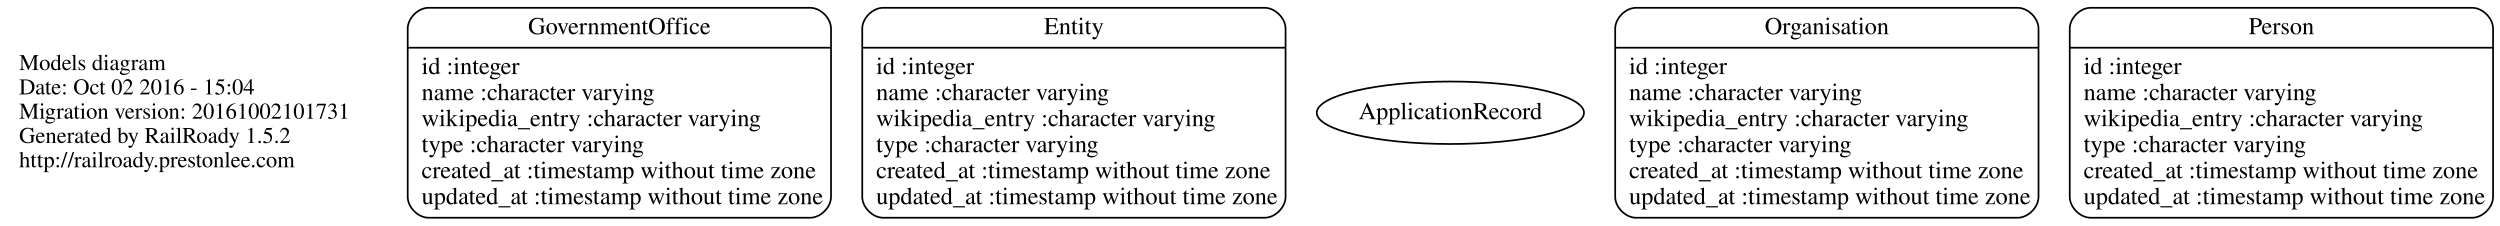
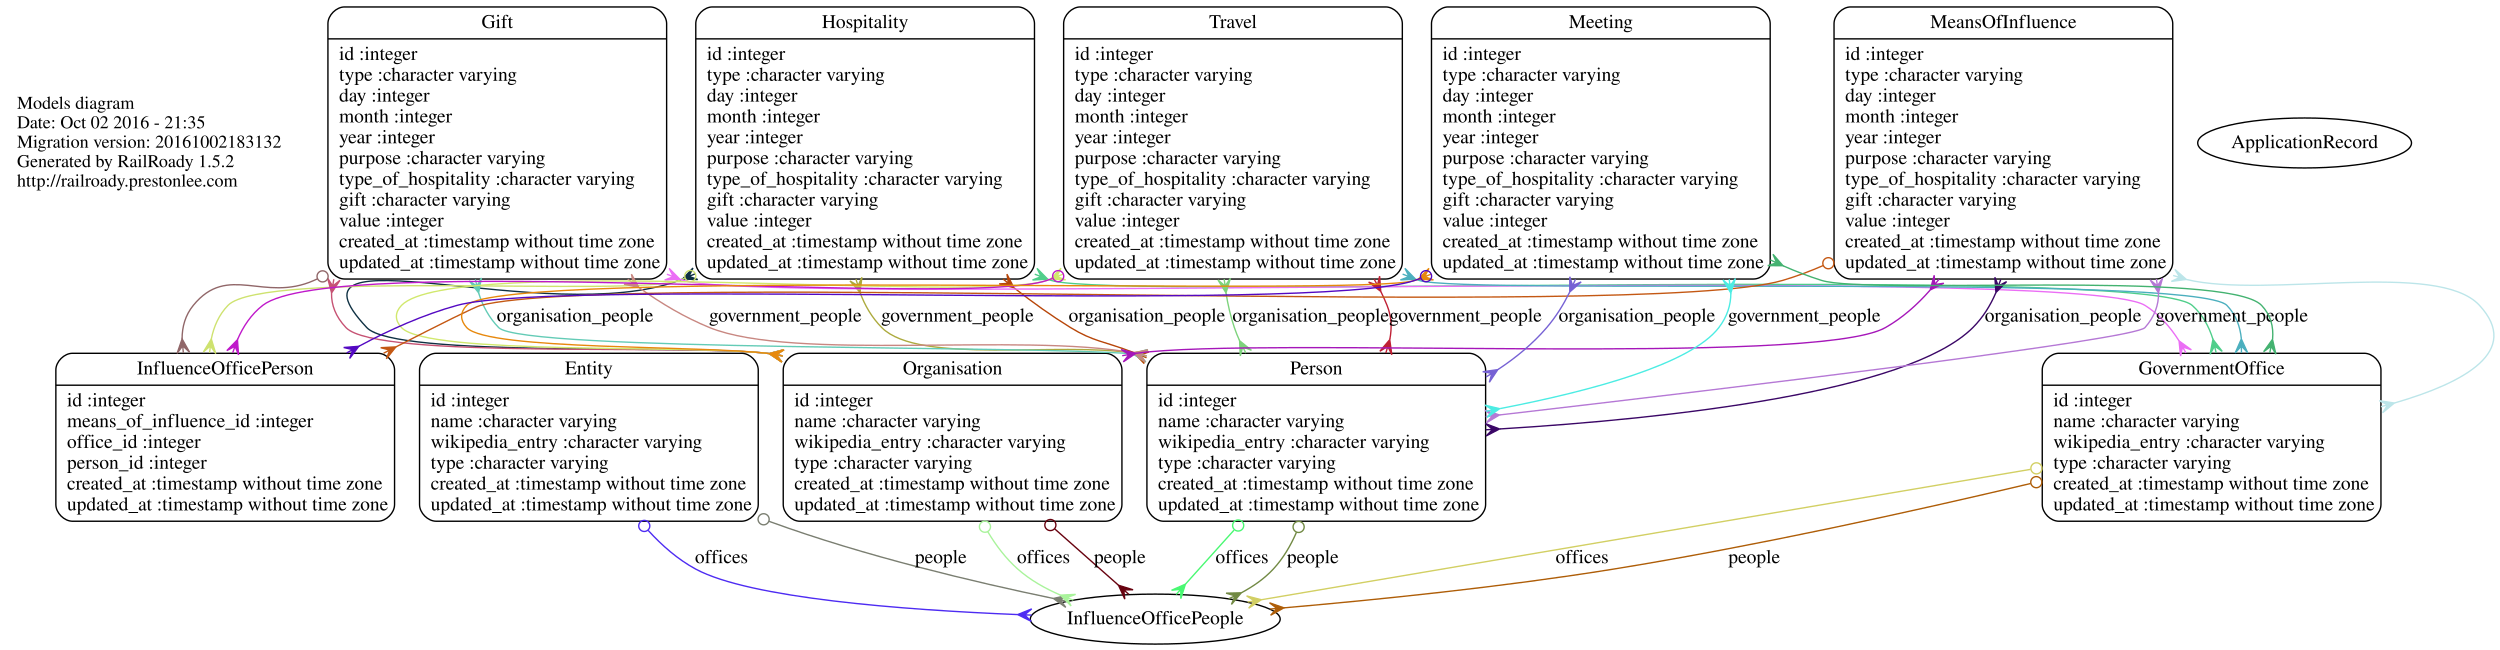
- <svg xmlns="http://www.w3.org/2000/svg" width="1441pt" height="130pt" viewBox="0.00 0.00 1441.00 130.00">
-   <g id="graph0" class="graph" transform="scale(1 1) rotate(0) translate(4 126)">
-     <polygon fill="none" stroke="none" points="-4,4 -4,-126 1437,-126 1437,4 -4,4" />
+ <svg xmlns="http://www.w3.org/2000/svg" width="1801pt" height="468pt" viewBox="0.00 0.00 1800.52 468.00">
+   <g id="graph0" class="graph" transform="scale(1 1) rotate(0) translate(4 464)">
+     <polygon fill="none" stroke="none" points="-4,4 -4,-464 1796.52,-464 1796.52,4 -4,4" />
    <g id="node1" class="node">
-       <text text-anchor="start" x="7" y="-85.6" font-family="Times,serif" font-size="13.00">Models diagram</text>
-       <text text-anchor="start" x="7" y="-71.6" font-family="Times,serif" font-size="13.00">Date: Oct 02 2016 - 15:04</text>
-       <text text-anchor="start" x="7" y="-57.6" font-family="Times,serif" font-size="13.00">Migration version: 20161002101731</text>
-       <text text-anchor="start" x="7" y="-43.6" font-family="Times,serif" font-size="13.00">Generated by RailRoady 1.5.2</text>
-       <text text-anchor="start" x="7" y="-29.6" font-family="Times,serif" font-size="13.00">http://railroady.prestonlee.com</text>
+       <text text-anchor="start" x="8" y="-385.6" font-family="Times,serif" font-size="13.00">Models diagram</text>
+       <text text-anchor="start" x="8" y="-371.6" font-family="Times,serif" font-size="13.00">Date: Oct 02 2016 - 21:35</text>
+       <text text-anchor="start" x="8" y="-357.6" font-family="Times,serif" font-size="13.00">Migration version: 20161002183132</text>
+       <text text-anchor="start" x="8" y="-343.6" font-family="Times,serif" font-size="13.00">Generated by RailRoady 1.5.2</text>
+       <text text-anchor="start" x="8" y="-329.6" font-family="Times,serif" font-size="13.00">http://railroady.prestonlee.com</text>
    </g>
    <g id="node2" class="node">
-       <path fill="none" stroke="black" d="M243,-0.5C243,-0.5 463,-0.5 463,-0.5 469,-0.5 475,-6.5 475,-12.5 475,-12.5 475,-109.5 475,-109.5 475,-115.5 469,-121.5 463,-121.5 463,-121.5 243,-121.5 243,-121.5 237,-121.5 231,-115.5 231,-109.5 231,-109.5 231,-12.5 231,-12.5 231,-6.5 237,-0.5 243,-0.5" />
-       <text text-anchor="middle" x="353" y="-106.3" font-family="Times,serif" font-size="14.00">GovernmentOffice</text>
-       <polyline fill="none" stroke="black" points="231,-98.5 475,-98.5 " />
-       <text text-anchor="start" x="239" y="-83.3" font-family="Times,serif" font-size="14.00">id :integer</text>
-       <text text-anchor="start" x="239" y="-68.3" font-family="Times,serif" font-size="14.00">name :character varying</text>
-       <text text-anchor="start" x="239" y="-53.3" font-family="Times,serif" font-size="14.00">wikipedia_entry :character varying</text>
-       <text text-anchor="start" x="239" y="-38.3" font-family="Times,serif" font-size="14.00">type :character varying</text>
-       <text text-anchor="start" x="239" y="-23.3" font-family="Times,serif" font-size="14.00">created_at :timestamp without time zone</text>
-       <text text-anchor="start" x="239" y="-8.3" font-family="Times,serif" font-size="14.00">updated_at :timestamp without time zone</text>
+       <path fill="none" stroke="black" d="M1479,-88.5C1479,-88.5 1699,-88.5 1699,-88.5 1705,-88.5 1711,-94.5 1711,-100.5 1711,-100.5 1711,-197.5 1711,-197.5 1711,-203.5 1705,-209.5 1699,-209.5 1699,-209.5 1479,-209.5 1479,-209.5 1473,-209.5 1467,-203.5 1467,-197.5 1467,-197.5 1467,-100.5 1467,-100.5 1467,-94.5 1473,-88.5 1479,-88.5" />
+       <text text-anchor="middle" x="1589" y="-194.3" font-family="Times,serif" font-size="14.00">GovernmentOffice</text>
+       <polyline fill="none" stroke="black" points="1467,-186.5 1711,-186.5 " />
+       <text text-anchor="start" x="1475" y="-171.3" font-family="Times,serif" font-size="14.00">id :integer</text>
+       <text text-anchor="start" x="1475" y="-156.3" font-family="Times,serif" font-size="14.00">name :character varying</text>
+       <text text-anchor="start" x="1475" y="-141.3" font-family="Times,serif" font-size="14.00">wikipedia_entry :character varying</text>
+       <text text-anchor="start" x="1475" y="-126.3" font-family="Times,serif" font-size="14.00">type :character varying</text>
+       <text text-anchor="start" x="1475" y="-111.3" font-family="Times,serif" font-size="14.00">created_at :timestamp without time zone</text>
+       <text text-anchor="start" x="1475" y="-96.3" font-family="Times,serif" font-size="14.00">updated_at :timestamp without time zone</text>
+     </g>
+     <g id="node13" class="node">
+       <ellipse fill="none" stroke="black" cx="828" cy="-18" rx="90.014" ry="18" />
+       <text text-anchor="middle" x="828" y="-14.3" font-family="Times,serif" font-size="14.00">InfluenceOfficePeople</text>
+     </g>
+     <g id="edge1" class="edge">
+       <path fill="none" stroke="#d2cf63" d="M1458.54,-125.885C1298.98,-98.838 1034.16,-53.947 904.411,-31.953" />
+       <ellipse fill="none" stroke="#d2cf63" cx="1462.79" cy="-126.605" rx="4" ry="4" />
+       <polygon fill="#d2cf63" stroke="#d2cf63" points="904.409,-31.953 895.302,-25.844 899.48,-31.117 894.55,-30.281 894.55,-30.281 894.55,-30.281 899.48,-31.117 893.798,-34.718 904.409,-31.953 904.409,-31.953" />
+       <text text-anchor="middle" x="1135.5" y="-58.3" font-family="Times,serif" font-size="14.00">offices</text>
+     </g>
+     <g id="edge2" class="edge">
+       <path fill="none" stroke="#ae5d07" d="M1458.71,-115.703C1373.58,-95.563 1259.73,-70.437 1158,-54 1078.34,-41.128 987.067,-31.864 920.733,-26.114" />
+       <ellipse fill="none" stroke="#ae5d07" cx="1462.71" cy="-116.651" rx="4" ry="4" />
+       <polygon fill="#ae5d07" stroke="#ae5d07" points="920.683,-26.11 911.103,-20.772 915.701,-25.683 910.719,-25.256 910.719,-25.256 910.719,-25.256 915.701,-25.683 910.335,-29.739 920.683,-26.11 920.683,-26.11" />
+       <text text-anchor="middle" x="1259.5" y="-58.3" font-family="Times,serif" font-size="14.00">people</text>
    </g>
    <g id="node3" class="node">
-       <path fill="none" stroke="black" d="M505,-0.5C505,-0.5 725,-0.5 725,-0.5 731,-0.5 737,-6.5 737,-12.5 737,-12.5 737,-109.5 737,-109.5 737,-115.5 731,-121.5 725,-121.5 725,-121.5 505,-121.5 505,-121.5 499,-121.5 493,-115.5 493,-109.5 493,-109.5 493,-12.5 493,-12.5 493,-6.5 499,-0.5 505,-0.5" />
-       <text text-anchor="middle" x="615" y="-106.3" font-family="Times,serif" font-size="14.00">Entity</text>
-       <polyline fill="none" stroke="black" points="493,-98.5 737,-98.5 " />
-       <text text-anchor="start" x="501" y="-83.3" font-family="Times,serif" font-size="14.00">id :integer</text>
-       <text text-anchor="start" x="501" y="-68.3" font-family="Times,serif" font-size="14.00">name :character varying</text>
-       <text text-anchor="start" x="501" y="-53.3" font-family="Times,serif" font-size="14.00">wikipedia_entry :character varying</text>
-       <text text-anchor="start" x="501" y="-38.3" font-family="Times,serif" font-size="14.00">type :character varying</text>
-       <text text-anchor="start" x="501" y="-23.3" font-family="Times,serif" font-size="14.00">created_at :timestamp without time zone</text>
-       <text text-anchor="start" x="501" y="-8.3" font-family="Times,serif" font-size="14.00">updated_at :timestamp without time zone</text>
+       <path fill="none" stroke="black" d="M509,-263C509,-263 729,-263 729,-263 735,-263 741,-269 741,-275 741,-275 741,-447 741,-447 741,-453 735,-459 729,-459 729,-459 509,-459 509,-459 503,-459 497,-453 497,-447 497,-447 497,-275 497,-275 497,-269 503,-263 509,-263" />
+       <text text-anchor="middle" x="619" y="-443.8" font-family="Times,serif" font-size="14.00">Hospitality</text>
+       <polyline fill="none" stroke="black" points="497,-436 741,-436 " />
+       <text text-anchor="start" x="505" y="-420.8" font-family="Times,serif" font-size="14.00">id :integer</text>
+       <text text-anchor="start" x="505" y="-405.8" font-family="Times,serif" font-size="14.00">type :character varying</text>
+       <text text-anchor="start" x="505" y="-390.8" font-family="Times,serif" font-size="14.00">day :integer</text>
+       <text text-anchor="start" x="505" y="-375.8" font-family="Times,serif" font-size="14.00">month :integer</text>
+       <text text-anchor="start" x="505" y="-360.8" font-family="Times,serif" font-size="14.00">year :integer</text>
+       <text text-anchor="start" x="505" y="-345.8" font-family="Times,serif" font-size="14.00">purpose :character varying</text>
+       <text text-anchor="start" x="505" y="-330.8" font-family="Times,serif" font-size="14.00">type_of_hospitality :character varying</text>
+       <text text-anchor="start" x="505" y="-315.8" font-family="Times,serif" font-size="14.00">gift :character varying</text>
+       <text text-anchor="start" x="505" y="-300.8" font-family="Times,serif" font-size="14.00">value :integer</text>
+       <text text-anchor="start" x="505" y="-285.8" font-family="Times,serif" font-size="14.00">created_at :timestamp without time zone</text>
+       <text text-anchor="start" x="505" y="-270.8" font-family="Times,serif" font-size="14.00">updated_at :timestamp without time zone</text>
+     </g>
+     <g id="edge7" class="edge">
+       <path fill="none" stroke="#4fce8a" d="M750.776,-262.771C751.516,-262.509 752.258,-262.251 753,-262 796.262,-247.342 1540.73,-274.202 1575,-244 1582.35,-237.522 1587.04,-228.993 1589.92,-219.712" />
+       <polygon fill="#4fce8a" stroke="#4fce8a" points="750.515,-262.872 739.565,-262.292 745.853,-264.68 741.192,-266.488 741.192,-266.488 741.192,-266.488 745.853,-264.68 742.819,-270.683 750.515,-262.872 750.515,-262.872" />
+       <polygon fill="#4fce8a" stroke="#4fce8a" points="1589.96,-219.547 1596.66,-210.872 1591.12,-214.685 1592.29,-209.823 1592.29,-209.823 1592.29,-209.823 1591.12,-214.685 1587.91,-208.773 1589.96,-219.547 1589.96,-219.547" />
+     </g>
+     <g id="node9" class="node">
+       <path fill="none" stroke="black" d="M572,-88.5C572,-88.5 792,-88.5 792,-88.5 798,-88.5 804,-94.5 804,-100.5 804,-100.5 804,-197.5 804,-197.5 804,-203.5 798,-209.5 792,-209.5 792,-209.5 572,-209.5 572,-209.5 566,-209.5 560,-203.5 560,-197.5 560,-197.5 560,-100.5 560,-100.5 560,-94.5 566,-88.5 572,-88.5" />
+       <text text-anchor="middle" x="682" y="-194.3" font-family="Times,serif" font-size="14.00">Organisation</text>
+       <polyline fill="none" stroke="black" points="560,-186.5 804,-186.5 " />
+       <text text-anchor="start" x="568" y="-171.3" font-family="Times,serif" font-size="14.00">id :integer</text>
+       <text text-anchor="start" x="568" y="-156.3" font-family="Times,serif" font-size="14.00">name :character varying</text>
+       <text text-anchor="start" x="568" y="-141.3" font-family="Times,serif" font-size="14.00">wikipedia_entry :character varying</text>
+       <text text-anchor="start" x="568" y="-126.3" font-family="Times,serif" font-size="14.00">type :character varying</text>
+       <text text-anchor="start" x="568" y="-111.3" font-family="Times,serif" font-size="14.00">created_at :timestamp without time zone</text>
+       <text text-anchor="start" x="568" y="-96.3" font-family="Times,serif" font-size="14.00">updated_at :timestamp without time zone</text>
+     </g>
+     <g id="edge4" class="edge">
+       <path fill="none" stroke="#0e3042" d="M487.202,-262.834C486.469,-262.551 485.735,-262.273 485,-262 390.193,-226.786 190.729,-301.688 260,-228 280.758,-205.918 489.87,-216.294 549.653,-209.33" />
+       <polygon fill="#0e3042" stroke="#0e3042" points="487.47,-262.946 494.969,-270.946 492.085,-264.869 496.7,-266.792 496.7,-266.792 496.7,-266.792 492.085,-264.869 498.431,-262.639 487.47,-262.946 487.47,-262.946" />
+       <polygon fill="#0e3042" stroke="#0e3042" points="549.911,-209.287 560.519,-212.065 554.841,-208.457 559.772,-207.627 559.772,-207.627 559.772,-207.627 554.841,-208.457 559.025,-203.19 549.911,-209.287 549.911,-209.287" />
+     </g>
+     <g id="node11" class="node">
+       <path fill="none" stroke="black" d="M48,-88.5C48,-88.5 268,-88.5 268,-88.5 274,-88.5 280,-94.5 280,-100.5 280,-100.5 280,-197.5 280,-197.5 280,-203.5 274,-209.5 268,-209.5 268,-209.5 48,-209.5 48,-209.5 42,-209.5 36,-203.5 36,-197.5 36,-197.5 36,-100.5 36,-100.5 36,-94.5 42,-88.5 48,-88.5" />
+       <text text-anchor="middle" x="158" y="-194.3" font-family="Times,serif" font-size="14.00">InfluenceOfficePerson</text>
+       <polyline fill="none" stroke="black" points="36,-186.5 280,-186.5 " />
+       <text text-anchor="start" x="44" y="-171.3" font-family="Times,serif" font-size="14.00">id :integer</text>
+       <text text-anchor="start" x="44" y="-156.3" font-family="Times,serif" font-size="14.00">means_of_influence_id :integer</text>
+       <text text-anchor="start" x="44" y="-141.3" font-family="Times,serif" font-size="14.00">office_id :integer</text>
+       <text text-anchor="start" x="44" y="-126.3" font-family="Times,serif" font-size="14.00">person_id :integer</text>
+       <text text-anchor="start" x="44" y="-111.3" font-family="Times,serif" font-size="14.00">created_at :timestamp without time zone</text>
+       <text text-anchor="start" x="44" y="-96.3" font-family="Times,serif" font-size="14.00">updated_at :timestamp without time zone</text>
+     </g>
+     <g id="edge3" class="edge">
+       <path fill="none" stroke="#cee26f" d="M489.052,-263.505C487.704,-262.986 486.353,-262.484 485,-262 450.945,-249.823 185.134,-270.005 160,-244 153.502,-237.277 149.812,-228.856 147.998,-219.834" />
+       <ellipse fill="none" stroke="#cee26f" cx="493.047" cy="-265.145" rx="4" ry="4" />
+       <polygon fill="#cee26f" stroke="#cee26f" points="147.991,-219.78 151.186,-209.289 147.357,-214.82 146.723,-209.86 146.723,-209.86 146.723,-209.86 147.357,-214.82 142.259,-210.431 147.991,-219.78 147.991,-219.78" />
+     </g>
+     <g id="node12" class="node">
+       <path fill="none" stroke="black" d="M834,-88.5C834,-88.5 1054,-88.5 1054,-88.5 1060,-88.5 1066,-94.5 1066,-100.5 1066,-100.5 1066,-197.5 1066,-197.5 1066,-203.5 1060,-209.5 1054,-209.5 1054,-209.5 834,-209.5 834,-209.5 828,-209.5 822,-203.5 822,-197.5 822,-197.5 822,-100.5 822,-100.5 822,-94.5 828,-88.5 834,-88.5" />
+       <text text-anchor="middle" x="944" y="-194.3" font-family="Times,serif" font-size="14.00">Person</text>
+       <polyline fill="none" stroke="black" points="822,-186.5 1066,-186.5 " />
+       <text text-anchor="start" x="830" y="-171.3" font-family="Times,serif" font-size="14.00">id :integer</text>
+       <text text-anchor="start" x="830" y="-156.3" font-family="Times,serif" font-size="14.00">name :character varying</text>
+       <text text-anchor="start" x="830" y="-141.3" font-family="Times,serif" font-size="14.00">wikipedia_entry :character varying</text>
+       <text text-anchor="start" x="830" y="-126.3" font-family="Times,serif" font-size="14.00">type :character varying</text>
+       <text text-anchor="start" x="830" y="-111.3" font-family="Times,serif" font-size="14.00">created_at :timestamp without time zone</text>
+       <text text-anchor="start" x="830" y="-96.3" font-family="Times,serif" font-size="14.00">updated_at :timestamp without time zone</text>
+     </g>
+     <g id="edge5" class="edge">
+       <path fill="none" stroke="#b74508" d="M726.47,-256.505C739.618,-246.186 753.272,-236.429 767,-228 783.516,-217.859 790.97,-218.277 812.395,-210.049" />
+       <polygon fill="#b74508" stroke="#b74508" points="726.163,-256.75 715.543,-259.481 722.258,-259.873 718.353,-262.995 718.353,-262.995 718.353,-262.995 722.258,-259.873 721.163,-266.51 726.163,-256.75 726.163,-256.75" />
+       <polygon fill="#b74508" stroke="#b74508" points="812.451,-210.026 823.41,-210.441 817.085,-208.148 821.719,-206.27 821.719,-206.27 821.719,-206.27 817.085,-208.148 820.029,-202.1 812.451,-210.026 812.451,-210.026" />
+       <text text-anchor="middle" x="822" y="-232.3" font-family="Times,serif" font-size="14.00">organisation_people</text>
+     </g>
+     <g id="edge6" class="edge">
+       <path fill="none" stroke="#acaa3d" d="M615.329,-253.305C618.778,-243.902 623.828,-235.229 631,-228 657.779,-201.008 759.408,-218.05 811.675,-209.611" />
+       <polygon fill="#acaa3d" stroke="#acaa3d" points="615.312,-253.36 608.09,-261.611 613.853,-258.142 612.394,-262.924 612.394,-262.924 612.394,-262.924 613.853,-258.142 616.699,-264.237 615.312,-253.36 615.312,-253.36" />
+       <polygon fill="#acaa3d" stroke="#acaa3d" points="811.951,-209.553 822.666,-211.884 816.842,-208.517 821.734,-207.482 821.734,-207.482 821.734,-207.482 816.842,-208.517 820.802,-203.079 811.951,-209.553 811.951,-209.553" />
+       <text text-anchor="middle" x="685.5" y="-232.3" font-family="Times,serif" font-size="14.00">government_people</text>
    </g>
    <g id="node4" class="node">
-       <ellipse fill="none" stroke="black" cx="832" cy="-61" rx="77.015" ry="18" />
-       <text text-anchor="middle" x="832" y="-57.3" font-family="Times,serif" font-size="14.00">ApplicationRecord</text>
+       <path fill="none" stroke="black" d="M244,-263C244,-263 464,-263 464,-263 470,-263 476,-269 476,-275 476,-275 476,-447 476,-447 476,-453 470,-459 464,-459 464,-459 244,-459 244,-459 238,-459 232,-453 232,-447 232,-447 232,-275 232,-275 232,-269 238,-263 244,-263" />
+       <text text-anchor="middle" x="354" y="-443.8" font-family="Times,serif" font-size="14.00">Gift</text>
+       <polyline fill="none" stroke="black" points="232,-436 476,-436 " />
+       <text text-anchor="start" x="240" y="-420.8" font-family="Times,serif" font-size="14.00">id :integer</text>
+       <text text-anchor="start" x="240" y="-405.8" font-family="Times,serif" font-size="14.00">type :character varying</text>
+       <text text-anchor="start" x="240" y="-390.8" font-family="Times,serif" font-size="14.00">day :integer</text>
+       <text text-anchor="start" x="240" y="-375.8" font-family="Times,serif" font-size="14.00">month :integer</text>
+       <text text-anchor="start" x="240" y="-360.8" font-family="Times,serif" font-size="14.00">year :integer</text>
+       <text text-anchor="start" x="240" y="-345.8" font-family="Times,serif" font-size="14.00">purpose :character varying</text>
+       <text text-anchor="start" x="240" y="-330.8" font-family="Times,serif" font-size="14.00">type_of_hospitality :character varying</text>
+       <text text-anchor="start" x="240" y="-315.8" font-family="Times,serif" font-size="14.00">gift :character varying</text>
+       <text text-anchor="start" x="240" y="-300.8" font-family="Times,serif" font-size="14.00">value :integer</text>
+       <text text-anchor="start" x="240" y="-285.8" font-family="Times,serif" font-size="14.00">created_at :timestamp without time zone</text>
+       <text text-anchor="start" x="240" y="-270.8" font-family="Times,serif" font-size="14.00">updated_at :timestamp without time zone</text>
+     </g>
+     <g id="edge12" class="edge">
+       <path fill="none" stroke="#eb6ef5" d="M485.774,-262.766C486.515,-262.505 487.257,-262.25 488,-262 543.459,-243.358 1491.36,-274.974 1541,-244 1551.08,-237.71 1559.13,-228.575 1565.54,-218.441" />
+       <polygon fill="#eb6ef5" stroke="#eb6ef5" points="485.514,-262.866 474.565,-262.264 480.849,-264.664 476.183,-266.463 476.183,-266.463 476.183,-266.463 480.849,-264.664 477.802,-270.661 485.514,-262.866 485.514,-262.866" />
+       <polygon fill="#eb6ef5" stroke="#eb6ef5" points="1565.56,-218.404 1574.44,-211.975 1568.05,-214.069 1570.54,-209.733 1570.54,-209.733 1570.54,-209.733 1568.05,-214.069 1566.64,-207.492 1565.56,-218.404 1565.56,-218.404" />
+     </g>
+     <g id="edge9" class="edge">
+       <path fill="none" stroke="#c65273" d="M234.604,-252.801C234.428,-244.289 237.526,-235.926 245,-228 266.905,-204.769 487.637,-216.511 549.604,-209.342" />
+       <polygon fill="#c65273" stroke="#c65273" points="234.633,-252.976 231.81,-263.572 235.442,-257.91 236.251,-262.844 236.251,-262.844 236.251,-262.844 235.442,-257.91 240.691,-262.116 234.633,-252.976 234.633,-252.976" />
+       <polygon fill="#c65273" stroke="#c65273" points="549.912,-209.29 560.518,-212.078 554.843,-208.465 559.775,-207.639 559.775,-207.639 559.775,-207.639 554.843,-208.465 559.032,-203.201 549.912,-209.29 549.912,-209.29" />
+     </g>
+     <g id="edge8" class="edge">
+       <path fill="none" stroke="#906668" d="M224.441,-263.111C223.628,-262.735 222.814,-262.365 222,-262 185.968,-245.852 159.932,-274.619 135,-244 129.219,-236.901 126.942,-228.565 126.938,-219.84" />
+       <ellipse fill="none" stroke="#906668" cx="228.148" cy="-264.9" rx="4" ry="4" />
+       <polygon fill="#906668" stroke="#906668" points="126.938,-219.83 132.316,-210.273 127.386,-214.85 127.834,-209.87 127.834,-209.87 127.834,-209.87 127.386,-214.85 123.352,-209.467 126.938,-219.83 126.938,-219.83" />
+     </g>
+     <g id="edge10" class="edge">
+       <path fill="none" stroke="#63cbb6" d="M340.601,-252.887C343.473,-243.666 348.077,-235.147 355,-228 371.645,-210.818 739.374,-215.253 811.67,-209.056" />
+       <polygon fill="#63cbb6" stroke="#63cbb6" points="340.572,-253.005 333.838,-261.659 339.392,-257.863 338.211,-262.722 338.211,-262.722 338.211,-262.722 339.392,-257.863 342.583,-263.785 340.572,-253.005 340.572,-253.005" />
+       <polygon fill="#63cbb6" stroke="#63cbb6" points="811.88,-209.028 822.384,-212.178 816.837,-208.373 821.794,-207.717 821.794,-207.717 821.794,-207.717 816.837,-208.373 821.204,-203.256 811.88,-209.028 811.88,-209.028" />
+       <text text-anchor="middle" x="410" y="-232.3" font-family="Times,serif" font-size="14.00">organisation_people</text>
+     </g>
+     <g id="edge11" class="edge">
+       <path fill="none" stroke="#c88781" d="M456.219,-256.756C472.174,-245.295 489.282,-235.186 507,-228 567.411,-203.499 731.92,-224.488 811.576,-209.836" />
+       <polygon fill="#c88781" stroke="#c88781" points="456.015,-256.907 445.302,-259.251 451.999,-259.886 447.983,-262.865 447.983,-262.865 447.983,-262.865 451.999,-259.886 450.664,-266.479 456.015,-256.907 456.015,-256.907" />
+       <polygon fill="#c88781" stroke="#c88781" points="811.999,-209.745 822.722,-212.039 816.887,-208.692 821.775,-207.639 821.775,-207.639 821.775,-207.639 816.887,-208.692 820.827,-203.24 811.999,-209.745 811.999,-209.745" />
+       <text text-anchor="middle" x="561.5" y="-232.3" font-family="Times,serif" font-size="14.00">government_people</text>
    </g>
    <g id="node5" class="node">
-       <path fill="none" stroke="black" d="M939,-0.5C939,-0.5 1159,-0.5 1159,-0.5 1165,-0.5 1171,-6.5 1171,-12.5 1171,-12.5 1171,-109.5 1171,-109.5 1171,-115.5 1165,-121.5 1159,-121.5 1159,-121.5 939,-121.5 939,-121.5 933,-121.5 927,-115.5 927,-109.5 927,-109.5 927,-12.5 927,-12.5 927,-6.5 933,-0.5 939,-0.5" />
-       <text text-anchor="middle" x="1049" y="-106.3" font-family="Times,serif" font-size="14.00">Organisation</text>
-       <polyline fill="none" stroke="black" points="927,-98.5 1171,-98.5 " />
-       <text text-anchor="start" x="935" y="-83.3" font-family="Times,serif" font-size="14.00">id :integer</text>
-       <text text-anchor="start" x="935" y="-68.3" font-family="Times,serif" font-size="14.00">name :character varying</text>
-       <text text-anchor="start" x="935" y="-53.3" font-family="Times,serif" font-size="14.00">wikipedia_entry :character varying</text>
-       <text text-anchor="start" x="935" y="-38.3" font-family="Times,serif" font-size="14.00">type :character varying</text>
-       <text text-anchor="start" x="935" y="-23.3" font-family="Times,serif" font-size="14.00">created_at :timestamp without time zone</text>
-       <text text-anchor="start" x="935" y="-8.3" font-family="Times,serif" font-size="14.00">updated_at :timestamp without time zone</text>
+       <path fill="none" stroke="black" d="M774,-263C774,-263 994,-263 994,-263 1000,-263 1006,-269 1006,-275 1006,-275 1006,-447 1006,-447 1006,-453 1000,-459 994,-459 994,-459 774,-459 774,-459 768,-459 762,-453 762,-447 762,-447 762,-275 762,-275 762,-269 768,-263 774,-263" />
+       <text text-anchor="middle" x="884" y="-443.8" font-family="Times,serif" font-size="14.00">Travel</text>
+       <polyline fill="none" stroke="black" points="762,-436 1006,-436 " />
+       <text text-anchor="start" x="770" y="-420.8" font-family="Times,serif" font-size="14.00">id :integer</text>
+       <text text-anchor="start" x="770" y="-405.8" font-family="Times,serif" font-size="14.00">type :character varying</text>
+       <text text-anchor="start" x="770" y="-390.8" font-family="Times,serif" font-size="14.00">day :integer</text>
+       <text text-anchor="start" x="770" y="-375.8" font-family="Times,serif" font-size="14.00">month :integer</text>
+       <text text-anchor="start" x="770" y="-360.8" font-family="Times,serif" font-size="14.00">year :integer</text>
+       <text text-anchor="start" x="770" y="-345.8" font-family="Times,serif" font-size="14.00">purpose :character varying</text>
+       <text text-anchor="start" x="770" y="-330.8" font-family="Times,serif" font-size="14.00">type_of_hospitality :character varying</text>
+       <text text-anchor="start" x="770" y="-315.8" font-family="Times,serif" font-size="14.00">gift :character varying</text>
+       <text text-anchor="start" x="770" y="-300.8" font-family="Times,serif" font-size="14.00">value :integer</text>
+       <text text-anchor="start" x="770" y="-285.8" font-family="Times,serif" font-size="14.00">created_at :timestamp without time zone</text>
+       <text text-anchor="start" x="770" y="-270.8" font-family="Times,serif" font-size="14.00">updated_at :timestamp without time zone</text>
+     </g>
+     <g id="edge17" class="edge">
+       <path fill="none" stroke="#4bafbe" d="M1015.78,-262.781C1016.52,-262.515 1017.26,-262.255 1018,-262 1048.59,-251.481 1577.48,-267.225 1600,-244 1606.48,-237.315 1609.55,-228.983 1610.41,-220.061" />
+       <polygon fill="#4bafbe" stroke="#4bafbe" points="1015.52,-262.884 1004.56,-262.346 1010.86,-264.71 1006.21,-266.536 1006.21,-266.536 1006.21,-266.536 1010.86,-264.71 1007.85,-270.725 1015.52,-262.884 1015.52,-262.884" />
+       <polygon fill="#4bafbe" stroke="#4bafbe" points="1610.41,-219.793 1615,-209.831 1610.46,-214.793 1610.5,-209.793 1610.5,-209.793 1610.5,-209.793 1610.46,-214.793 1606,-209.755 1610.41,-219.793 1610.41,-219.793" />
+     </g>
+     <g id="edge14" class="edge">
+       <path fill="none" stroke="#d1e86d" d="M752.218,-262.79C751.479,-262.521 750.74,-262.258 750,-262 701.17,-244.997 320.847,-281.262 285,-244 280.07,-238.875 280.144,-233.195 285,-228 303.845,-207.837 493.531,-215.945 549.683,-209.318" />
+       <polygon fill="#d1e86d" stroke="#d1e86d" points="752.481,-262.894 760.12,-270.76 757.129,-264.735 761.778,-266.577 761.778,-266.577 761.778,-266.577 757.129,-264.735 763.435,-262.393 752.481,-262.894 752.481,-262.894" />
+       <polygon fill="#d1e86d" stroke="#d1e86d" points="549.907,-209.28 560.52,-212.041 554.837,-208.442 559.766,-207.604 559.766,-207.604 559.766,-207.604 554.837,-208.442 559.012,-203.168 549.907,-209.28 549.907,-209.28" />
+     </g>
+     <g id="edge13" class="edge">
+       <path fill="none" stroke="#bf18ca" d="M754.068,-263.459C752.714,-262.954 751.358,-262.468 750,-262 690.613,-241.549 234.562,-282.583 185,-244 176.776,-237.598 170.943,-228.861 166.828,-219.278" />
+       <ellipse fill="none" stroke="#bf18ca" cx="758.075" cy="-265.058" rx="4" ry="4" />
+       <polygon fill="#bf18ca" stroke="#bf18ca" points="166.825,-219.27 167.613,-208.332 165.106,-214.575 163.387,-209.88 163.387,-209.88 163.387,-209.88 165.106,-214.575 159.161,-211.427 166.825,-219.27 166.825,-219.27" />
+     </g>
+     <g id="edge15" class="edge">
+       <path fill="none" stroke="#7dd37c" d="M878.991,-252.862C880.348,-244.336 882.297,-235.954 885,-228 886.065,-224.865 887.311,-221.755 888.702,-218.685" />
+       <polygon fill="#7dd37c" stroke="#7dd37c" points="878.973,-253.004 873.201,-262.328 878.317,-257.961 877.662,-262.918 877.662,-262.918 877.662,-262.918 878.317,-257.961 882.123,-263.508 878.973,-253.004 878.973,-253.004" />
+       <polygon fill="#7dd37c" stroke="#7dd37c" points="888.779,-218.534 897.301,-211.633 891.031,-214.07 893.283,-209.606 893.283,-209.606 893.283,-209.606 891.031,-214.07 889.266,-207.579 888.779,-218.534 888.779,-218.534" />
+       <text text-anchor="middle" x="940" y="-232.3" font-family="Times,serif" font-size="14.00">organisation_people</text>
+     </g>
+     <g id="edge16" class="edge">
+       <path fill="none" stroke="#bf2034" d="M990.563,-253.874C992.177,-250.627 993.662,-247.335 995,-244 998.245,-235.915 998.587,-227.636 996.982,-219.506" />
+       <polygon fill="#bf2034" stroke="#bf2034" points="990.441,-254.1 981.731,-260.762 988.066,-258.5 985.691,-262.899 985.691,-262.899 985.691,-262.899 988.066,-258.5 989.651,-265.037 990.441,-254.1 990.441,-254.1" />
+       <polygon fill="#bf2034" stroke="#bf2034" points="996.918,-219.286 998.442,-208.427 995.519,-214.486 994.121,-209.685 994.121,-209.685 994.121,-209.685 995.519,-214.486 989.801,-210.943 996.918,-219.286 996.918,-219.286" />
+       <text text-anchor="middle" x="1051.5" y="-232.3" font-family="Times,serif" font-size="14.00">government_people</text>
    </g>
    <g id="node6" class="node">
-       <path fill="none" stroke="black" d="M1201,-0.5C1201,-0.5 1421,-0.5 1421,-0.5 1427,-0.5 1433,-6.5 1433,-12.5 1433,-12.5 1433,-109.5 1433,-109.5 1433,-115.5 1427,-121.5 1421,-121.5 1421,-121.5 1201,-121.5 1201,-121.5 1195,-121.5 1189,-115.5 1189,-109.5 1189,-109.5 1189,-12.5 1189,-12.5 1189,-6.5 1195,-0.5 1201,-0.5" />
-       <text text-anchor="middle" x="1311" y="-106.3" font-family="Times,serif" font-size="14.00">Person</text>
-       <polyline fill="none" stroke="black" points="1189,-98.5 1433,-98.5 " />
-       <text text-anchor="start" x="1197" y="-83.3" font-family="Times,serif" font-size="14.00">id :integer</text>
-       <text text-anchor="start" x="1197" y="-68.3" font-family="Times,serif" font-size="14.00">name :character varying</text>
-       <text text-anchor="start" x="1197" y="-53.3" font-family="Times,serif" font-size="14.00">wikipedia_entry :character varying</text>
-       <text text-anchor="start" x="1197" y="-38.3" font-family="Times,serif" font-size="14.00">type :character varying</text>
-       <text text-anchor="start" x="1197" y="-23.3" font-family="Times,serif" font-size="14.00">created_at :timestamp without time zone</text>
-       <text text-anchor="start" x="1197" y="-8.3" font-family="Times,serif" font-size="14.00">updated_at :timestamp without time zone</text>
+       <path fill="none" stroke="black" d="M1329,-263C1329,-263 1549,-263 1549,-263 1555,-263 1561,-269 1561,-275 1561,-275 1561,-447 1561,-447 1561,-453 1555,-459 1549,-459 1549,-459 1329,-459 1329,-459 1323,-459 1317,-453 1317,-447 1317,-447 1317,-275 1317,-275 1317,-269 1323,-263 1329,-263" />
+       <text text-anchor="middle" x="1439" y="-443.8" font-family="Times,serif" font-size="14.00">MeansOfInfluence</text>
+       <polyline fill="none" stroke="black" points="1317,-436 1561,-436 " />
+       <text text-anchor="start" x="1325" y="-420.8" font-family="Times,serif" font-size="14.00">id :integer</text>
+       <text text-anchor="start" x="1325" y="-405.8" font-family="Times,serif" font-size="14.00">type :character varying</text>
+       <text text-anchor="start" x="1325" y="-390.8" font-family="Times,serif" font-size="14.00">day :integer</text>
+       <text text-anchor="start" x="1325" y="-375.8" font-family="Times,serif" font-size="14.00">month :integer</text>
+       <text text-anchor="start" x="1325" y="-360.8" font-family="Times,serif" font-size="14.00">year :integer</text>
+       <text text-anchor="start" x="1325" y="-345.8" font-family="Times,serif" font-size="14.00">purpose :character varying</text>
+       <text text-anchor="start" x="1325" y="-330.8" font-family="Times,serif" font-size="14.00">type_of_hospitality :character varying</text>
+       <text text-anchor="start" x="1325" y="-315.8" font-family="Times,serif" font-size="14.00">gift :character varying</text>
+       <text text-anchor="start" x="1325" y="-300.8" font-family="Times,serif" font-size="14.00">value :integer</text>
+       <text text-anchor="start" x="1325" y="-285.8" font-family="Times,serif" font-size="14.00">created_at :timestamp without time zone</text>
+       <text text-anchor="start" x="1325" y="-270.8" font-family="Times,serif" font-size="14.00">updated_at :timestamp without time zone</text>
+     </g>
+     <g id="edge22" class="edge">
+       <path fill="none" stroke="#bce5e9" d="M1571.03,-262.612C1629.24,-248.78 1751.82,-276.846 1782,-244 1812.15,-211.186 1772.04,-188.519 1720.72,-173.679" />
+       <polygon fill="#bce5e9" stroke="#bce5e9" points="1570.84,-262.67 1559.96,-261.274 1566.06,-264.125 1561.27,-265.579 1561.27,-265.579 1561.27,-265.579 1566.06,-264.125 1562.58,-269.885 1570.84,-262.67 1570.84,-262.67" />
+       <polygon fill="#bce5e9" stroke="#bce5e9" points="1720.66,-173.663 1712.22,-166.661 1715.84,-172.331 1711.02,-170.998 1711.02,-170.998 1711.02,-170.998 1715.84,-172.331 1709.83,-175.336 1720.66,-173.663 1720.66,-173.663" />
+     </g>
+     <g id="edge19" class="edge">
+       <path fill="none" stroke="#a516b9" d="M1386.09,-254.884C1376.78,-244.259 1366.11,-234.872 1354,-228 1303.83,-199.543 906.191,-221.796 814.267,-209.513" />
+       <polygon fill="#a516b9" stroke="#a516b9" points="1386.27,-255.105 1389.16,-265.684 1389.45,-258.963 1392.63,-262.821 1392.63,-262.821 1392.63,-262.821 1389.45,-258.963 1396.1,-259.959 1386.27,-255.105 1386.27,-255.105" />
+       <polygon fill="#a516b9" stroke="#a516b9" points="814.049,-209.475 804.981,-203.309 809.125,-208.608 804.201,-207.741 804.201,-207.741 804.201,-207.741 809.125,-208.608 803.42,-212.173 814.049,-209.475 814.049,-209.475" />
+     </g>
+     <g id="edge18" class="edge">
+       <path fill="none" stroke="#c45813" d="M1309.22,-272.72C1299.58,-268.529 1289.79,-264.877 1280,-262 1179.99,-232.615 443.11,-269.36 342,-244 337.915,-242.975 312.062,-230.051 280.962,-214.095" />
+       <ellipse fill="none" stroke="#c45813" cx="1312.91" cy="-274.383" rx="4" ry="4" />
+       <polygon fill="#c45813" stroke="#c45813" points="280.959,-214.093 274.122,-205.52 276.512,-211.808 272.065,-209.522 272.065,-209.522 272.065,-209.522 276.512,-211.808 270.008,-213.524 280.959,-214.093 280.959,-214.093" />
+     </g>
+     <g id="edge20" class="edge">
+       <path fill="none" stroke="#3a0666" d="M1433.58,-253.137C1429.6,-243.812 1424.21,-235.202 1417,-228 1370.2,-181.281 1199.25,-162.508 1076.31,-154.988" />
+       <polygon fill="#3a0666" stroke="#3a0666" points="1433.63,-253.292 1432.87,-264.232 1435.37,-257.983 1437.1,-262.674 1437.1,-262.674 1437.1,-262.674 1435.37,-257.983 1441.32,-261.116 1433.63,-253.292 1433.63,-253.292" />
+       <polygon fill="#3a0666" stroke="#3a0666" points="1076.04,-154.972 1066.33,-149.888 1071.05,-154.676 1066.06,-154.38 1066.06,-154.38 1066.06,-154.38 1071.05,-154.676 1065.79,-158.872 1076.04,-154.972 1076.04,-154.972" />
+       <text text-anchor="middle" x="1482" y="-232.3" font-family="Times,serif" font-size="14.00">organisation_people</text>
+     </g>
+     <g id="edge21" class="edge">
+       <path fill="none" stroke="#b578d5" d="M1550.75,-252.915C1550.91,-244.378 1548,-235.978 1541,-228 1533.35,-219.289 1249.52,-185.184 1076.02,-165.07" />
+       <polygon fill="#b578d5" stroke="#b578d5" points="1550.72,-253.097 1544.77,-262.304 1549.97,-258.04 1549.21,-262.983 1549.21,-262.983 1549.21,-262.983 1549.97,-258.04 1553.66,-263.662 1550.72,-253.097 1550.72,-253.097" />
+       <polygon fill="#b578d5" stroke="#b578d5" points="1075.98,-165.065 1066.56,-159.445 1071.01,-164.49 1066.05,-163.915 1066.05,-163.915 1066.05,-163.915 1071.01,-164.49 1065.53,-168.385 1075.98,-165.065 1075.98,-165.065" />
+       <text text-anchor="middle" x="1603.5" y="-232.3" font-family="Times,serif" font-size="14.00">government_people</text>
+     </g>
+     <g id="node7" class="node">
+       <path fill="none" stroke="black" d="M310,-88.5C310,-88.5 530,-88.5 530,-88.5 536,-88.5 542,-94.5 542,-100.5 542,-100.5 542,-197.5 542,-197.5 542,-203.5 536,-209.5 530,-209.5 530,-209.5 310,-209.5 310,-209.5 304,-209.5 298,-203.5 298,-197.5 298,-197.5 298,-100.5 298,-100.5 298,-94.5 304,-88.5 310,-88.5" />
+       <text text-anchor="middle" x="420" y="-194.3" font-family="Times,serif" font-size="14.00">Entity</text>
+       <polyline fill="none" stroke="black" points="298,-186.5 542,-186.5 " />
+       <text text-anchor="start" x="306" y="-171.3" font-family="Times,serif" font-size="14.00">id :integer</text>
+       <text text-anchor="start" x="306" y="-156.3" font-family="Times,serif" font-size="14.00">name :character varying</text>
+       <text text-anchor="start" x="306" y="-141.3" font-family="Times,serif" font-size="14.00">wikipedia_entry :character varying</text>
+       <text text-anchor="start" x="306" y="-126.3" font-family="Times,serif" font-size="14.00">type :character varying</text>
+       <text text-anchor="start" x="306" y="-111.3" font-family="Times,serif" font-size="14.00">created_at :timestamp without time zone</text>
+       <text text-anchor="start" x="306" y="-96.3" font-family="Times,serif" font-size="14.00">updated_at :timestamp without time zone</text>
+     </g>
+     <g id="edge23" class="edge">
+       <path fill="none" stroke="#4d2bf2" d="M462.648,-81.961C472.63,-70.984 484.156,-60.932 497,-54 535.809,-33.054 646.005,-24.643 728.668,-21.266" />
+       <ellipse fill="none" stroke="#4d2bf2" cx="459.891" cy="-85.126" rx="4" ry="4" />
+       <polygon fill="#4d2bf2" stroke="#4d2bf2" points="728.868,-21.258 739.035,-25.366 733.864,-21.064 738.86,-20.869 738.86,-20.869 738.86,-20.869 733.864,-21.064 738.685,-16.372 728.868,-21.258 728.868,-21.258" />
+       <text text-anchor="middle" x="515.5" y="-58.3" font-family="Times,serif" font-size="14.00">offices</text>
+     </g>
+     <g id="edge24" class="edge">
+       <path fill="none" stroke="#7a7e71" d="M549.621,-88.505C550.081,-88.336 550.541,-88.167 551,-88 618.315,-63.459 697.94,-44.631 754.504,-32.889" />
+       <ellipse fill="none" stroke="#7a7e71" cx="545.865" cy="-89.916" rx="4" ry="4" />
+       <polygon fill="#7a7e71" stroke="#7a7e71" points="754.64,-32.862 765.341,-35.26 759.538,-31.857 764.436,-30.852 764.436,-30.852 764.436,-30.852 759.538,-31.857 763.531,-26.443 754.64,-32.862 754.64,-32.862" />
+       <text text-anchor="middle" x="673.5" y="-58.3" font-family="Times,serif" font-size="14.00">people</text>
+     </g>
+     <g id="node8" class="node">
+       <ellipse fill="none" stroke="black" cx="1656" cy="-361" rx="77.015" ry="18" />
+       <text text-anchor="middle" x="1656" y="-357.3" font-family="Times,serif" font-size="14.00">ApplicationRecord</text>
+     </g>
+     <g id="edge25" class="edge">
+       <path fill="none" stroke="#a9f39b" d="M707.296,-81.042C713.264,-71.034 720.444,-61.557 729,-54 737.86,-46.175 748.583,-40.068 759.657,-35.311" />
+       <ellipse fill="none" stroke="#a9f39b" cx="705.32" cy="-84.552" rx="4" ry="4" />
+       <polygon fill="#a9f39b" stroke="#a9f39b" points="759.706,-35.292 770.659,-35.812 764.357,-33.459 769.009,-31.625 769.009,-31.625 769.009,-31.625 764.357,-33.459 767.359,-27.439 759.706,-35.292 759.706,-35.292" />
+       <text text-anchor="middle" x="747.5" y="-58.3" font-family="Times,serif" font-size="14.00">offices</text>
+     </g>
+     <g id="edge26" class="edge">
+       <path fill="none" stroke="#67010e" d="M755.591,-82.978C772.007,-68.474 788.382,-54.005 801.397,-42.505" />
+       <ellipse fill="none" stroke="#67010e" cx="752.442" cy="-85.76" rx="4" ry="4" />
+       <polygon fill="#67010e" stroke="#67010e" points="801.543,-42.376 812.017,-39.127 805.29,-39.066 809.037,-35.755 809.037,-35.755 809.037,-35.755 805.29,-39.066 806.057,-32.383 801.543,-42.376 801.543,-42.376" />
+       <text text-anchor="middle" x="802.5" y="-58.3" font-family="Times,serif" font-size="14.00">people</text>
+     </g>
+     <g id="node10" class="node">
+       <path fill="none" stroke="black" d="M1039,-263C1039,-263 1259,-263 1259,-263 1265,-263 1271,-269 1271,-275 1271,-275 1271,-447 1271,-447 1271,-453 1265,-459 1259,-459 1259,-459 1039,-459 1039,-459 1033,-459 1027,-453 1027,-447 1027,-447 1027,-275 1027,-275 1027,-269 1033,-263 1039,-263" />
+       <text text-anchor="middle" x="1149" y="-443.8" font-family="Times,serif" font-size="14.00">Meeting</text>
+       <polyline fill="none" stroke="black" points="1027,-436 1271,-436 " />
+       <text text-anchor="start" x="1035" y="-420.8" font-family="Times,serif" font-size="14.00">id :integer</text>
+       <text text-anchor="start" x="1035" y="-405.8" font-family="Times,serif" font-size="14.00">type :character varying</text>
+       <text text-anchor="start" x="1035" y="-390.8" font-family="Times,serif" font-size="14.00">day :integer</text>
+       <text text-anchor="start" x="1035" y="-375.8" font-family="Times,serif" font-size="14.00">month :integer</text>
+       <text text-anchor="start" x="1035" y="-360.8" font-family="Times,serif" font-size="14.00">year :integer</text>
+       <text text-anchor="start" x="1035" y="-345.8" font-family="Times,serif" font-size="14.00">purpose :character varying</text>
+       <text text-anchor="start" x="1035" y="-330.8" font-family="Times,serif" font-size="14.00">type_of_hospitality :character varying</text>
+       <text text-anchor="start" x="1035" y="-315.8" font-family="Times,serif" font-size="14.00">gift :character varying</text>
+       <text text-anchor="start" x="1035" y="-300.8" font-family="Times,serif" font-size="14.00">value :integer</text>
+       <text text-anchor="start" x="1035" y="-285.8" font-family="Times,serif" font-size="14.00">created_at :timestamp without time zone</text>
+       <text text-anchor="start" x="1035" y="-270.8" font-family="Times,serif" font-size="14.00">updated_at :timestamp without time zone</text>
+     </g>
+     <g id="edge31" class="edge">
+       <path fill="none" stroke="#43b270" d="M1280.26,-272.542C1289.43,-268.496 1298.72,-264.917 1308,-262 1341.66,-251.421 1600.77,-269.643 1625,-244 1631.63,-236.986 1633.72,-228.624 1632.93,-219.823" />
+       <polygon fill="#43b270" stroke="#43b270" points="1280.23,-272.559 1269.26,-272.648 1275.68,-274.648 1271.14,-276.736 1271.14,-276.736 1271.14,-276.736 1275.68,-274.648 1273.02,-280.825 1280.23,-272.559 1280.23,-272.559" />
+       <polygon fill="#43b270" stroke="#43b270" points="1632.87,-219.549 1635.3,-208.857 1631.88,-214.648 1630.89,-209.747 1630.89,-209.747 1630.89,-209.747 1631.88,-214.648 1626.48,-210.637 1632.87,-219.549 1632.87,-219.549" />
+     </g>
+     <g id="edge28" class="edge">
+       <path fill="none" stroke="#e7880c" d="M1017.22,-262.776C1016.48,-262.512 1015.74,-262.253 1015,-262 979.077,-249.74 358.484,-271.191 332,-244 327.038,-238.906 327.182,-233.23 332,-228 347.25,-211.445 500.426,-215.365 549.629,-209.318" />
+       <polygon fill="#e7880c" stroke="#e7880c" points="1017.48,-262.878 1025.17,-270.704 1022.14,-264.695 1026.8,-266.511 1026.8,-266.511 1026.8,-266.511 1022.14,-264.695 1028.44,-262.319 1017.48,-262.878 1017.48,-262.878" />
+       <polygon fill="#e7880c" stroke="#e7880c" points="549.901,-209.271 560.527,-211.98 554.826,-208.409 559.751,-207.547 559.751,-207.547 559.751,-207.547 554.826,-208.409 558.976,-203.115 549.901,-209.271 549.901,-209.271" />
+     </g>
+     <g id="edge27" class="edge">
+       <path fill="none" stroke="#5308c2" d="M1019.07,-263.448C1017.72,-262.947 1016.36,-262.464 1015,-262 942.415,-237.238 398.927,-264.41 325,-244 300.935,-237.356 276.629,-226.53 254.291,-214.545" />
+       <ellipse fill="none" stroke="#5308c2" cx="1023.08" cy="-265.037" rx="4" ry="4" />
+       <polygon fill="#5308c2" stroke="#5308c2" points="254.269,-214.534 247.671,-205.775 249.887,-212.126 245.505,-209.719 245.505,-209.719 245.505,-209.719 249.887,-212.126 243.338,-213.663 254.269,-214.534 254.269,-214.534" />
+     </g>
+     <g id="edge29" class="edge">
+       <path fill="none" stroke="#7661d4" d="M1126.51,-253.457C1121.98,-244.284 1116.54,-235.615 1110,-228 1100.05,-216.406 1087.99,-206.418 1074.97,-197.841" />
+       <polygon fill="#7661d4" stroke="#7661d4" points="1126.61,-253.672 1126.65,-264.638 1128.68,-258.225 1130.74,-262.777 1130.74,-262.777 1130.74,-262.777 1128.68,-258.225 1134.84,-260.916 1126.61,-253.672 1126.61,-253.672" />
+       <polygon fill="#7661d4" stroke="#7661d4" points="1074.77,-197.712 1068.68,-188.591 1070.53,-195.059 1066.29,-192.405 1066.29,-192.405 1066.29,-192.405 1070.53,-195.059 1063.9,-196.22 1074.77,-197.712 1074.77,-197.712" />
+       <text text-anchor="middle" x="1175" y="-232.3" font-family="Times,serif" font-size="14.00">organisation_people</text>
+     </g>
+     <g id="edge30" class="edge">
+       <path fill="none" stroke="#4cece3" d="M1242.66,-252.808C1242.67,-244.295 1240.08,-235.93 1234,-228 1213.97,-201.877 1143.15,-182.547 1076.51,-169.665" />
+       <polygon fill="#4cece3" stroke="#4cece3" points="1242.65,-252.919 1237.02,-262.334 1242.07,-257.886 1241.49,-262.853 1241.49,-262.853 1241.49,-262.853 1242.07,-257.886 1245.96,-263.371 1242.65,-252.919 1242.65,-252.919" />
+       <polygon fill="#4cece3" stroke="#4cece3" points="1076.12,-169.59 1067.13,-163.311 1071.21,-168.661 1066.29,-167.732 1066.29,-167.732 1066.29,-167.732 1071.21,-168.661 1065.46,-172.154 1076.12,-169.59 1076.12,-169.59" />
+       <text text-anchor="middle" x="1295.5" y="-232.3" font-family="Times,serif" font-size="14.00">government_people</text>
+     </g>
+     <g id="edge32" class="edge">
+       <path fill="none" stroke="#49f872" d="M884.716,-82.072C872.263,-68.224 859.89,-54.464 849.893,-43.346" />
+       <ellipse fill="none" stroke="#49f872" cx="887.74" cy="-85.434" rx="4" ry="4" />
+       <polygon fill="#49f872" stroke="#49f872" points="849.753,-43.191 846.413,-32.746 846.41,-39.473 843.066,-35.755 843.066,-35.755 843.066,-35.755 846.41,-39.473 839.72,-38.764 849.753,-43.191 849.753,-43.191" />
+       <text text-anchor="middle" x="890.5" y="-58.3" font-family="Times,serif" font-size="14.00">offices</text>
+     </g>
+     <g id="edge33" class="edge">
+       <path fill="none" stroke="#718943" d="M929.779,-80.615C925.559,-70.894 920.089,-61.619 913,-54 906.545,-47.063 898.512,-41.461 889.98,-36.948" />
+       <ellipse fill="none" stroke="#718943" cx="931.288" cy="-84.4" rx="4" ry="4" />
+       <polygon fill="#718943" stroke="#718943" points="889.974,-36.945 882.896,-28.569 885.464,-34.787 880.954,-32.629 880.954,-32.629 880.954,-32.629 885.464,-34.787 879.012,-36.688 889.974,-36.945 889.974,-36.945" />
+       <text text-anchor="middle" x="941.5" y="-58.3" font-family="Times,serif" font-size="14.00">people</text>
    </g>
  </g>
</svg>
